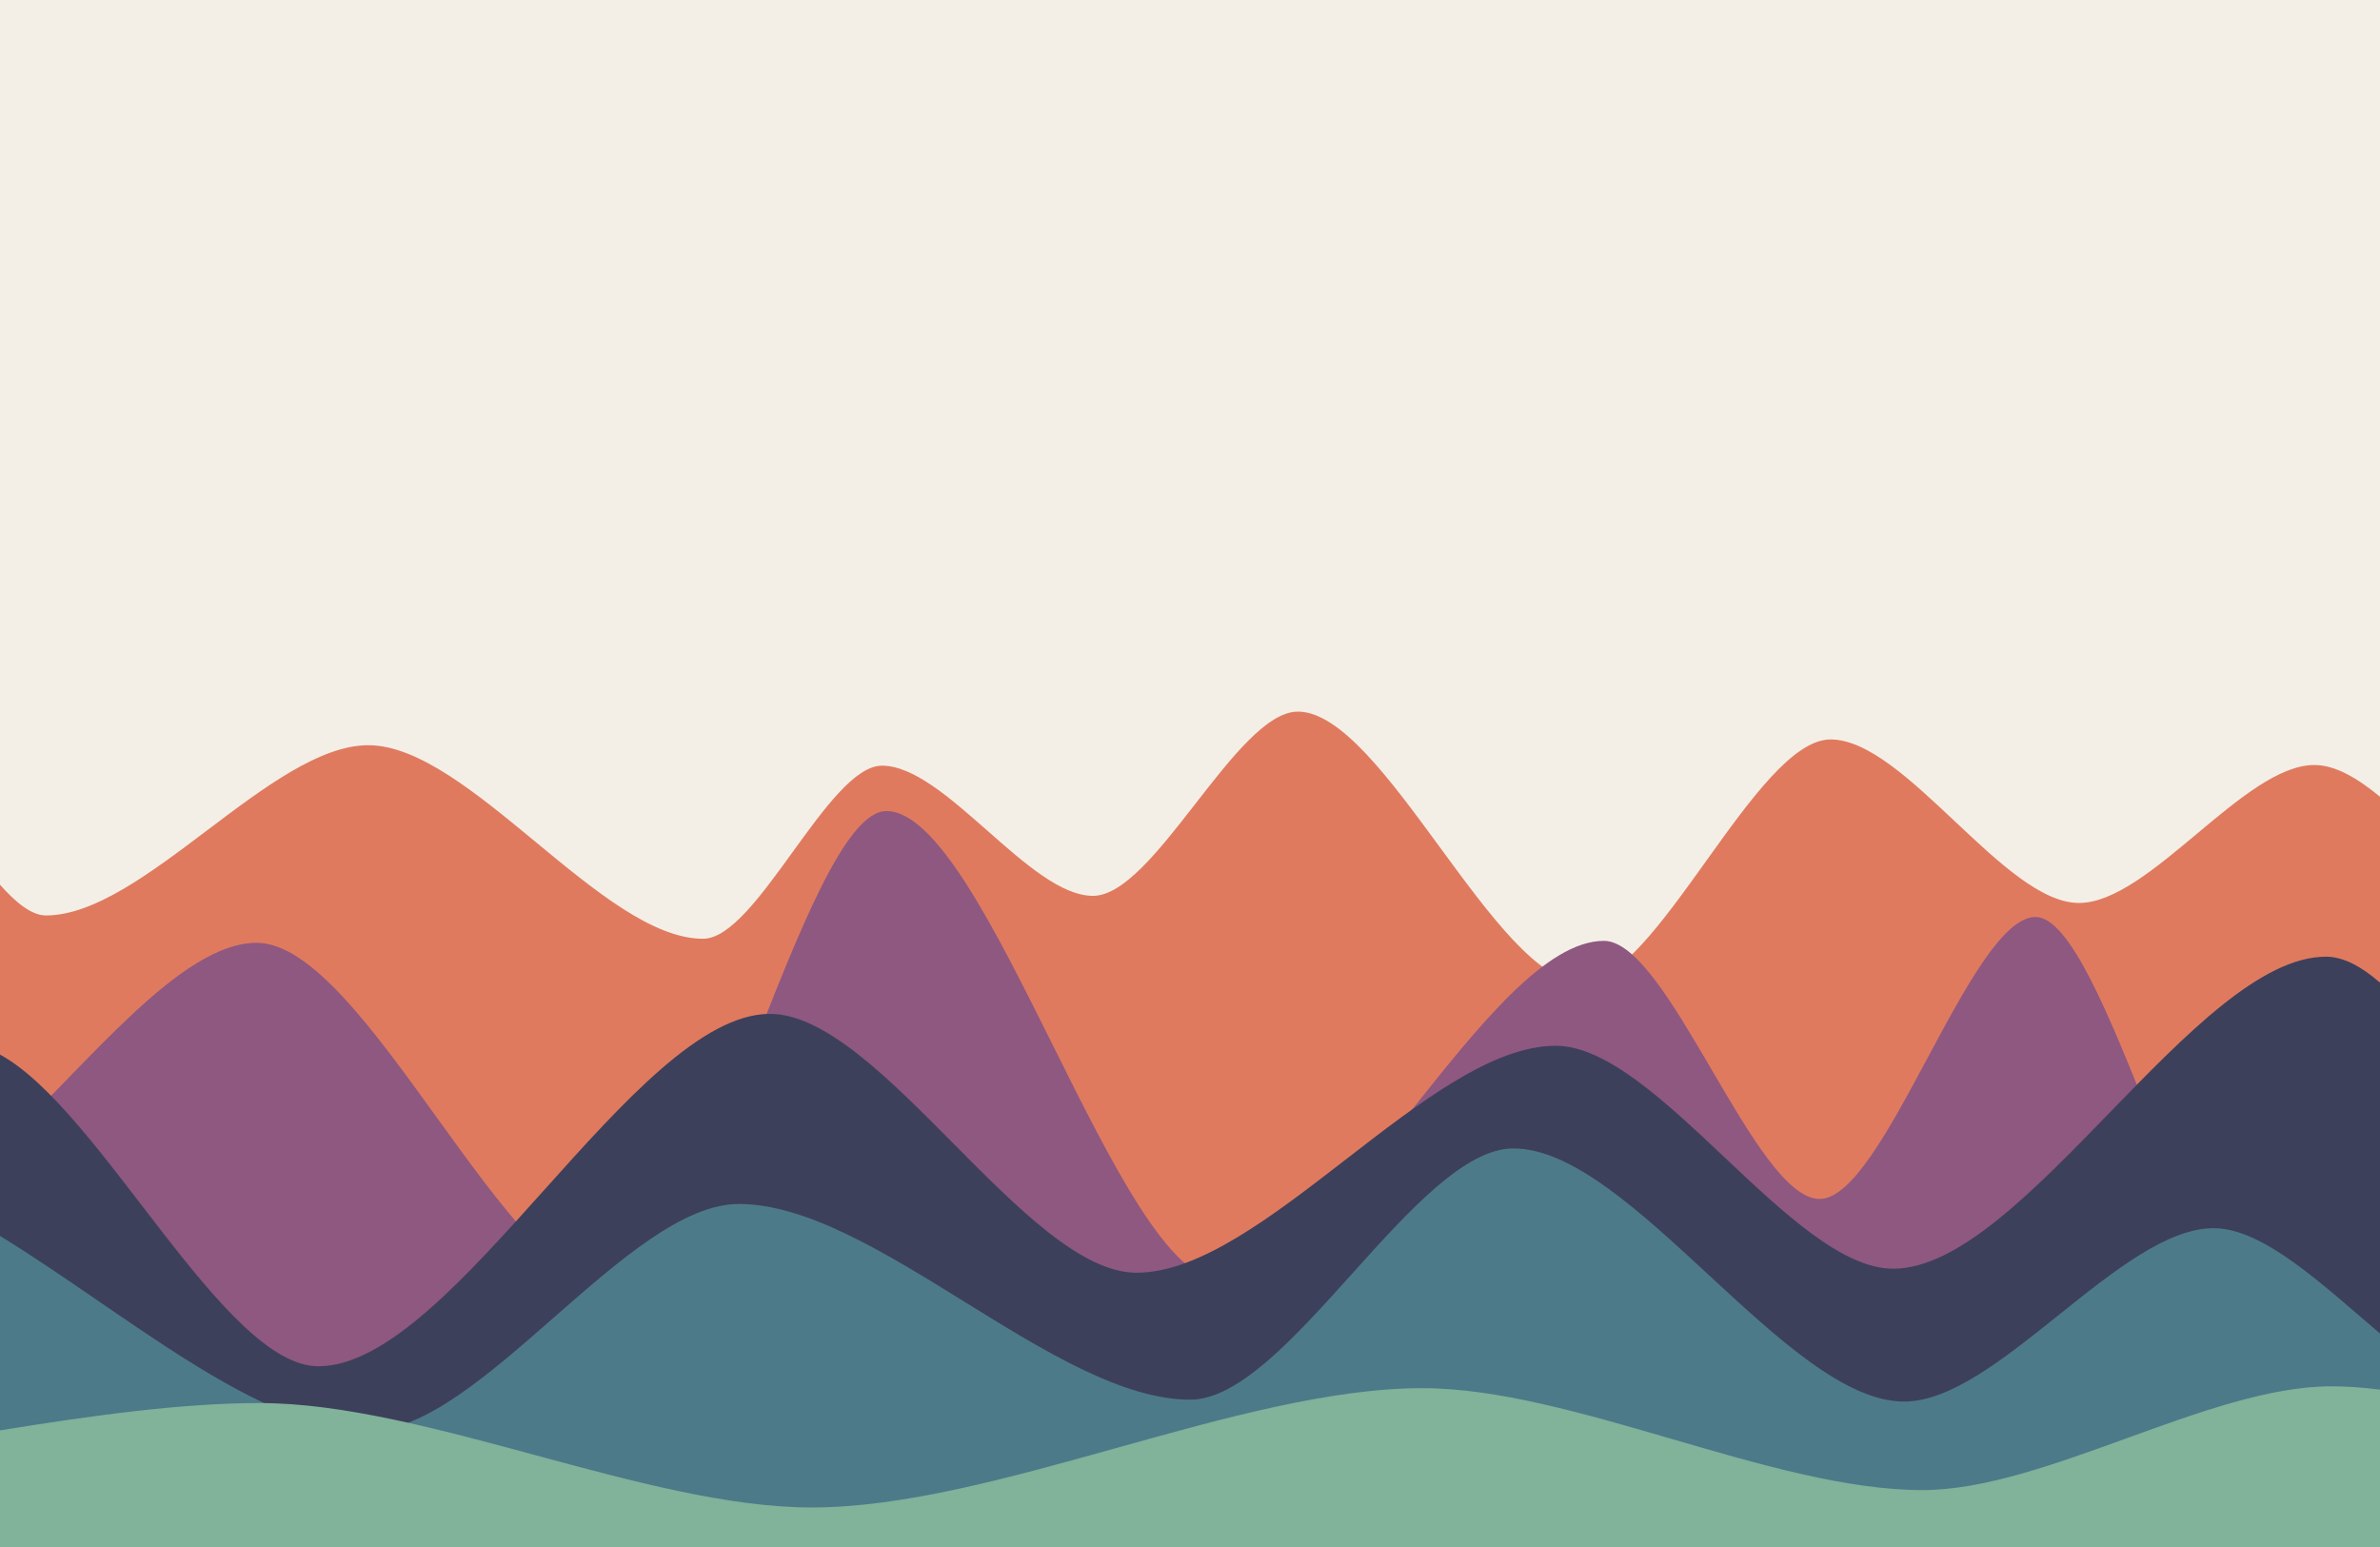
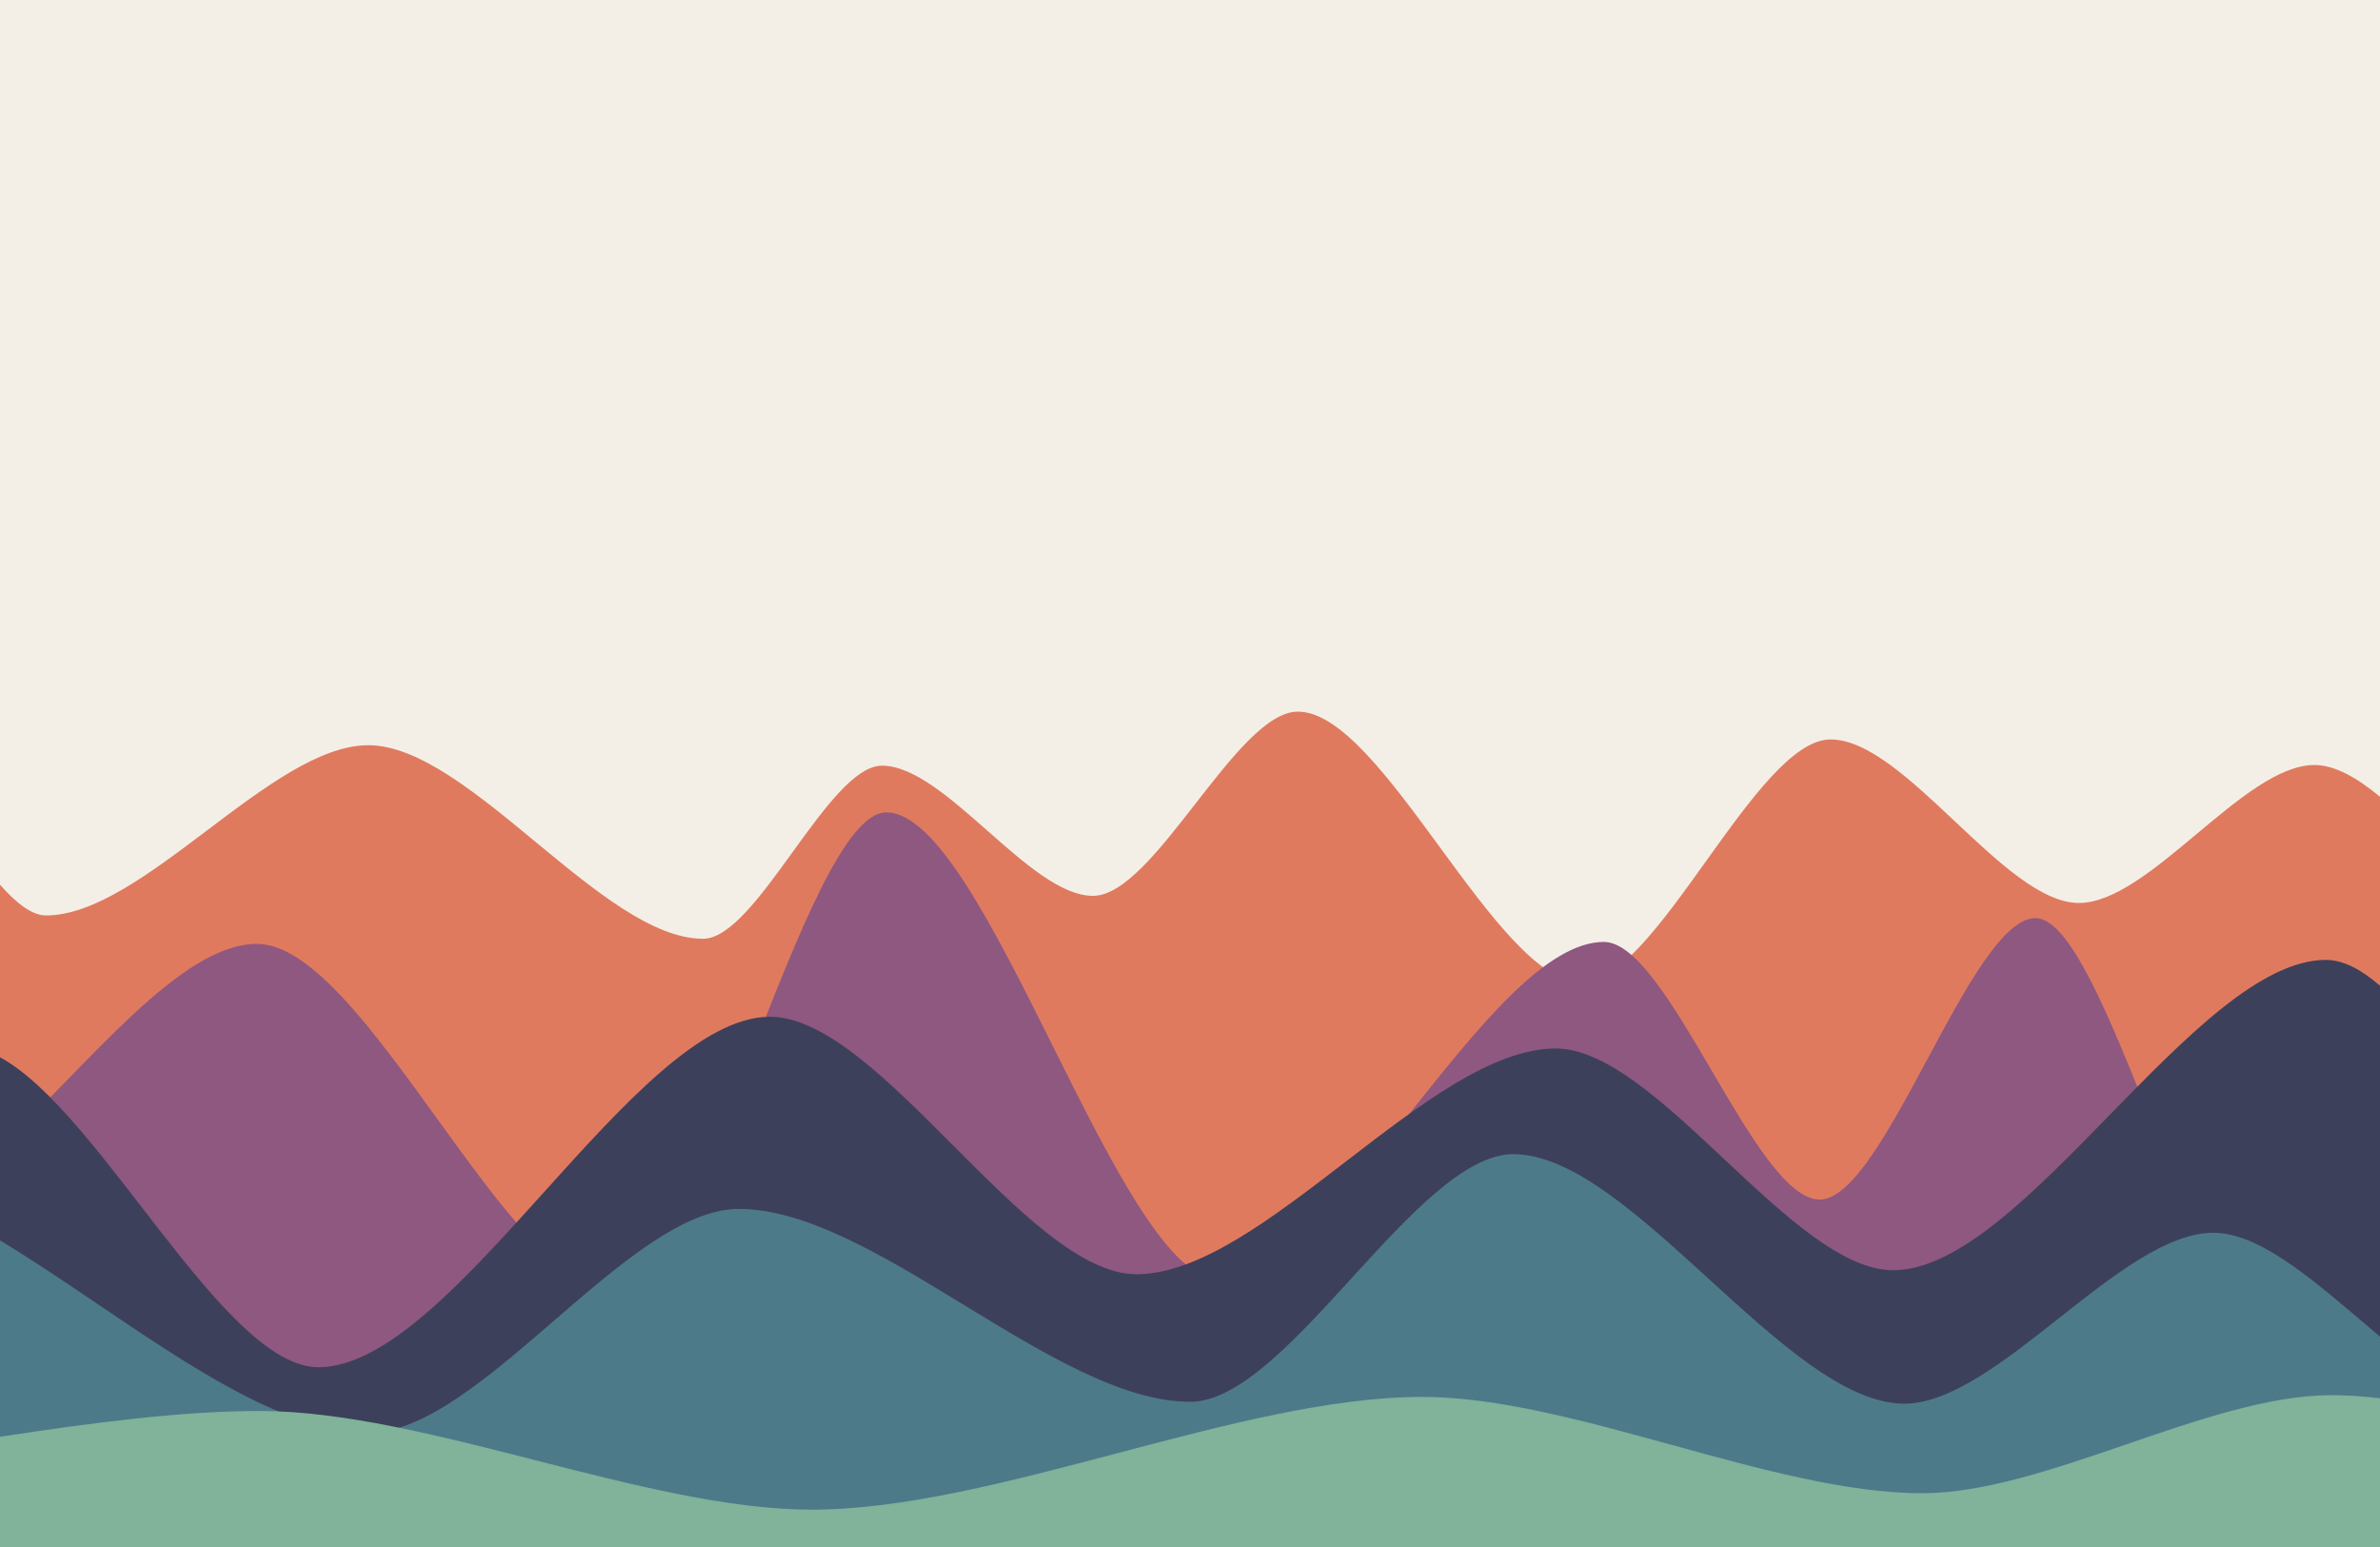
<svg xmlns="http://www.w3.org/2000/svg" width="2560" height="1664" viewBox="0 0 2560 1664">
  <rect width="2560" height="1664" fill="#f4efe6" />
  <path d="M0 1664L0 951.66C17.38 971.19 34.13 984.68 49.46 984.68C153.46 984.68 292.13 801.57 396.13 801.57C504.16 801.57 648.21 1009.76 756.25 1009.76C813.97 1009.76 890.94 823.58 948.67 823.58C1016.76 823.58 1107.55 963.6 1175.65 963.6C1241.76 963.6 1329.92 765.44 1396.04 765.44C1487.62 765.44 1609.74 1056.93 1701.32 1056.93C1781.64 1056.93 1888.73 795.37 1969.04 795.37C2049.16 795.37 2155.97 971.25 2236.08 971.25C2312.11 971.25 2413.48 822.85 2489.5 822.85C2511.44 822.85 2535.27 836.58 2560 856.98L2560 1664Z" fill="#e07a5f" />
-   <path d="M0 1664L0 1232.98C94.05 1145.43 194.17 1014.12 276.09 1014.12C392.42 1014.12 547.53 1390.29 663.86 1390.29C750.71 1390.29 866.5 872.41 953.35 872.41C1060.81 872.41 1204.09 1376.09 1311.55 1376.09C1435.66 1376.09 1601.13 1012.02 1725.24 1012.02C1794.84 1012.02 1887.64 1289.64 1957.25 1289.64C2026.91 1289.64 2119.8 986.33 2189.47 986.33C2263.86 986.33 2363.06 1422.4 2437.45 1422.4C2474.25 1422.4 2517.07 1334.4 2560 1244.85L2560 1664Z" fill="#8e5880" />
-   <path d="M0 1664L0 1134.34C108.35 1193.17 240.58 1469.59 342.47 1469.59C488.16 1469.59 682.4 1090.55 828.09 1090.55C946.4 1090.55 1104.16 1369 1222.47 1369C1357.7 1369 1538.02 1124.87 1673.25 1124.87C1782.21 1124.87 1927.48 1364.67 2036.44 1364.67C2176.07 1364.67 2362.23 1029.03 2501.86 1029.03C2520.37 1029.03 2539.85 1039.43 2560 1056.96L2560 1664Z" fill="#3d405b" />
-   <path d="M0 1664L0 1329.39C134.99 1412.19 279.18 1539.14 396.92 1539.14C516.26 1539.14 675.39 1295.04 794.74 1295.04C940.42 1295.04 1134.65 1505.54 1280.32 1505.54C1384.56 1505.54 1523.56 1235.28 1627.8 1235.28C1753.92 1235.28 1922.09 1507.58 2048.21 1507.58C2148.03 1507.58 2281.13 1321.08 2380.95 1321.08C2434.38 1321.08 2497.81 1381.5 2560 1434.35L2560 1664Z" fill="#4d7a89" />
-   <path d="M0 1664L0 1538.56C98.4 1522.66 194.73 1509.18 279.47 1509.18C457.56 1509.18 695.01 1621.49 873.1 1621.49C1070.16 1621.49 1332.89 1493.15 1529.95 1493.15C1691.28 1493.15 1906.39 1602.8 2067.72 1602.8C2199.67 1602.8 2375.6 1491.17 2507.55 1491.17C2524.51 1491.17 2542.03 1492.45 2560 1494.76L2560 1664Z" fill="#81b29a" />
+   <path d="M0 1664L0 1233.75C94.05 1146.35 194.17 1015.27 276.09 1015.27C392.42 1015.27 547.53 1390.78 663.86 1390.78C750.71 1390.78 866.5 873.81 953.35 873.81C1060.81 873.81 1204.09 1376.6 1311.55 1376.6C1435.66 1376.6 1601.13 1013.17 1725.24 1013.17C1794.84 1013.17 1887.64 1290.3 1957.25 1290.3C2026.91 1290.3 2119.8 987.53 2189.47 987.53C2263.86 987.53 2363.06 1422.83 2437.45 1422.83C2474.25 1422.83 2517.07 1334.98 2560 1245.59L2560 1664Z" fill="#8e5880" />
+   <path d="M0 1664L0 1137.23C108.35 1195.73 240.58 1470.65 342.47 1470.65C488.16 1470.65 682.4 1093.67 828.09 1093.67C946.4 1093.67 1104.16 1370.61 1222.47 1370.61C1357.7 1370.61 1538.02 1127.8 1673.25 1127.8C1782.21 1127.8 1927.48 1366.3 2036.44 1366.3C2176.07 1366.3 2362.23 1032.48 2501.86 1032.48C2520.37 1032.48 2539.85 1042.83 2560 1060.27L2560 1664Z" fill="#3d405b" />
+   <path d="M0 1664L0 1334.19C134.99 1415.81 279.18 1540.94 396.92 1540.94C516.26 1540.94 675.39 1300.34 794.74 1300.34C940.42 1300.34 1134.65 1507.81 1280.32 1507.81C1384.56 1507.81 1523.56 1241.44 1627.8 1241.44C1753.92 1241.44 1922.09 1509.83 2048.21 1509.83C2148.03 1509.83 2281.13 1326.01 2380.95 1326.01C2434.38 1326.01 2497.81 1385.55 2560 1437.65L2560 1664Z" fill="#4d7a89" />
+   <path d="M0 1664L0 1545.46C98.4 1530.44 194.73 1517.7 279.47 1517.7C457.56 1517.7 695.01 1623.83 873.1 1623.83C1070.16 1623.83 1332.89 1502.55 1529.95 1502.55C1691.28 1502.55 1906.39 1606.17 2067.72 1606.17C2199.67 1606.17 2375.6 1500.68 2507.55 1500.68C2524.51 1500.68 2542.03 1501.89 2560 1504.07L2560 1664Z" fill="#81b29a" />
</svg>
